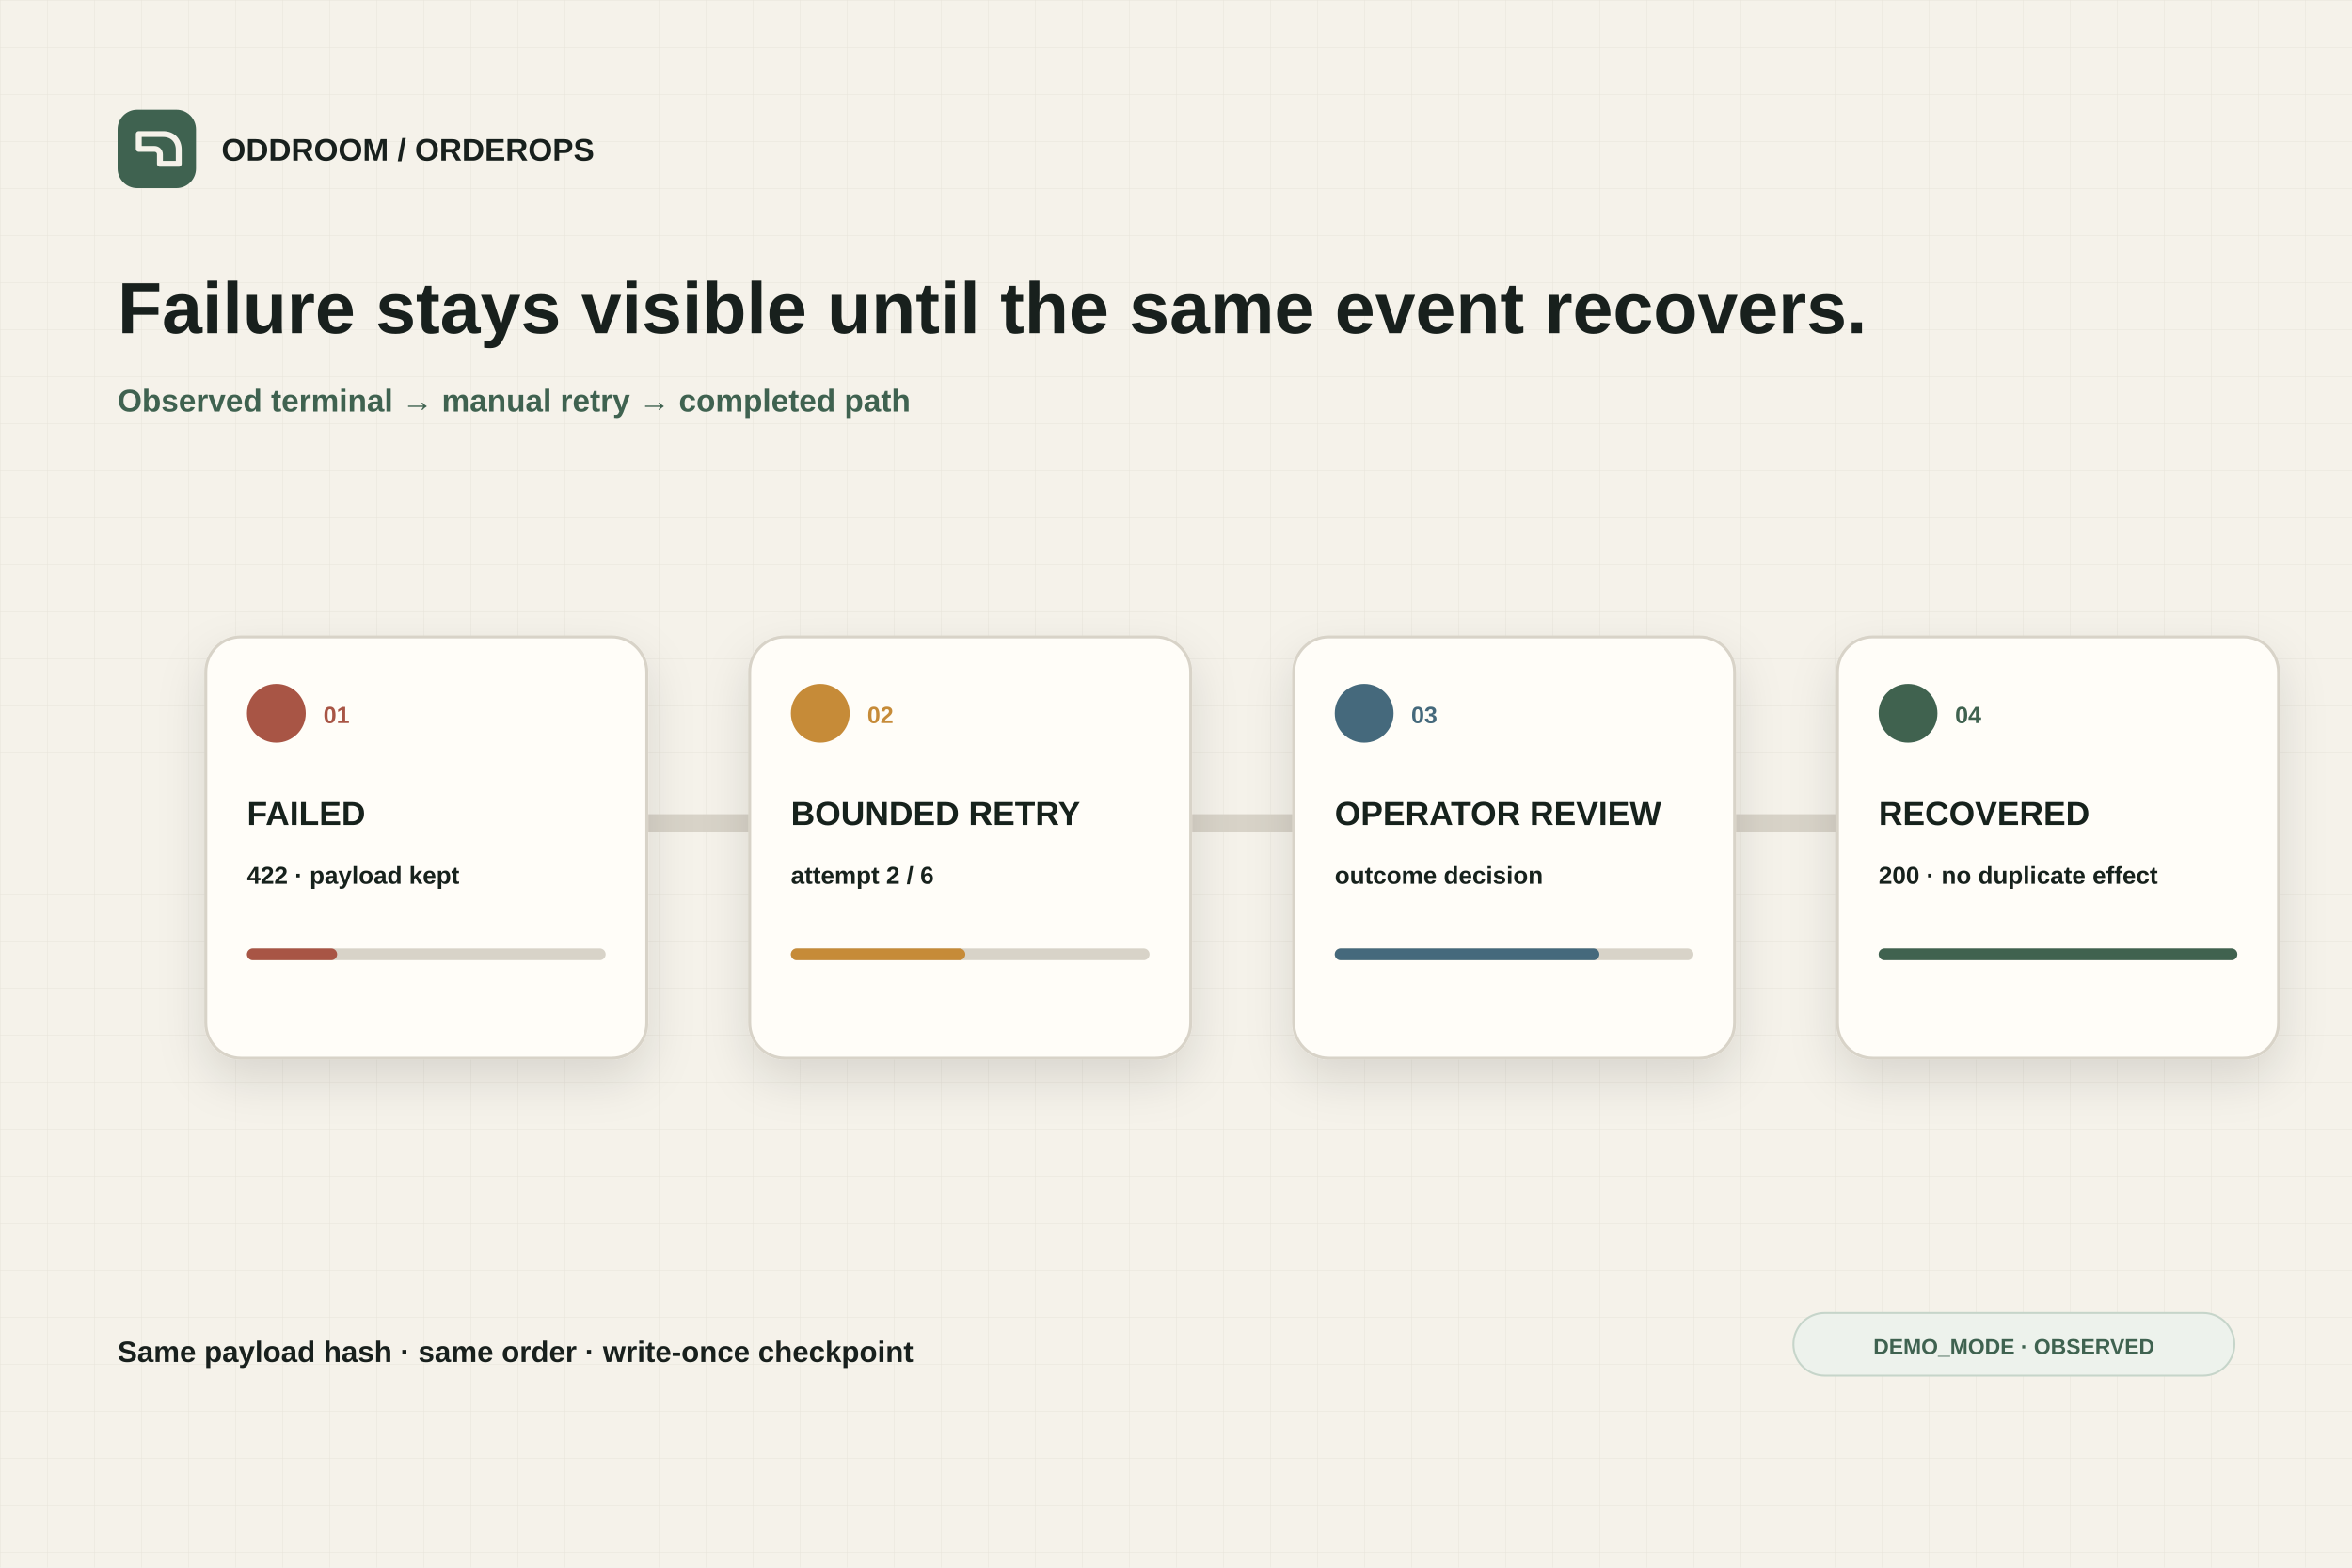
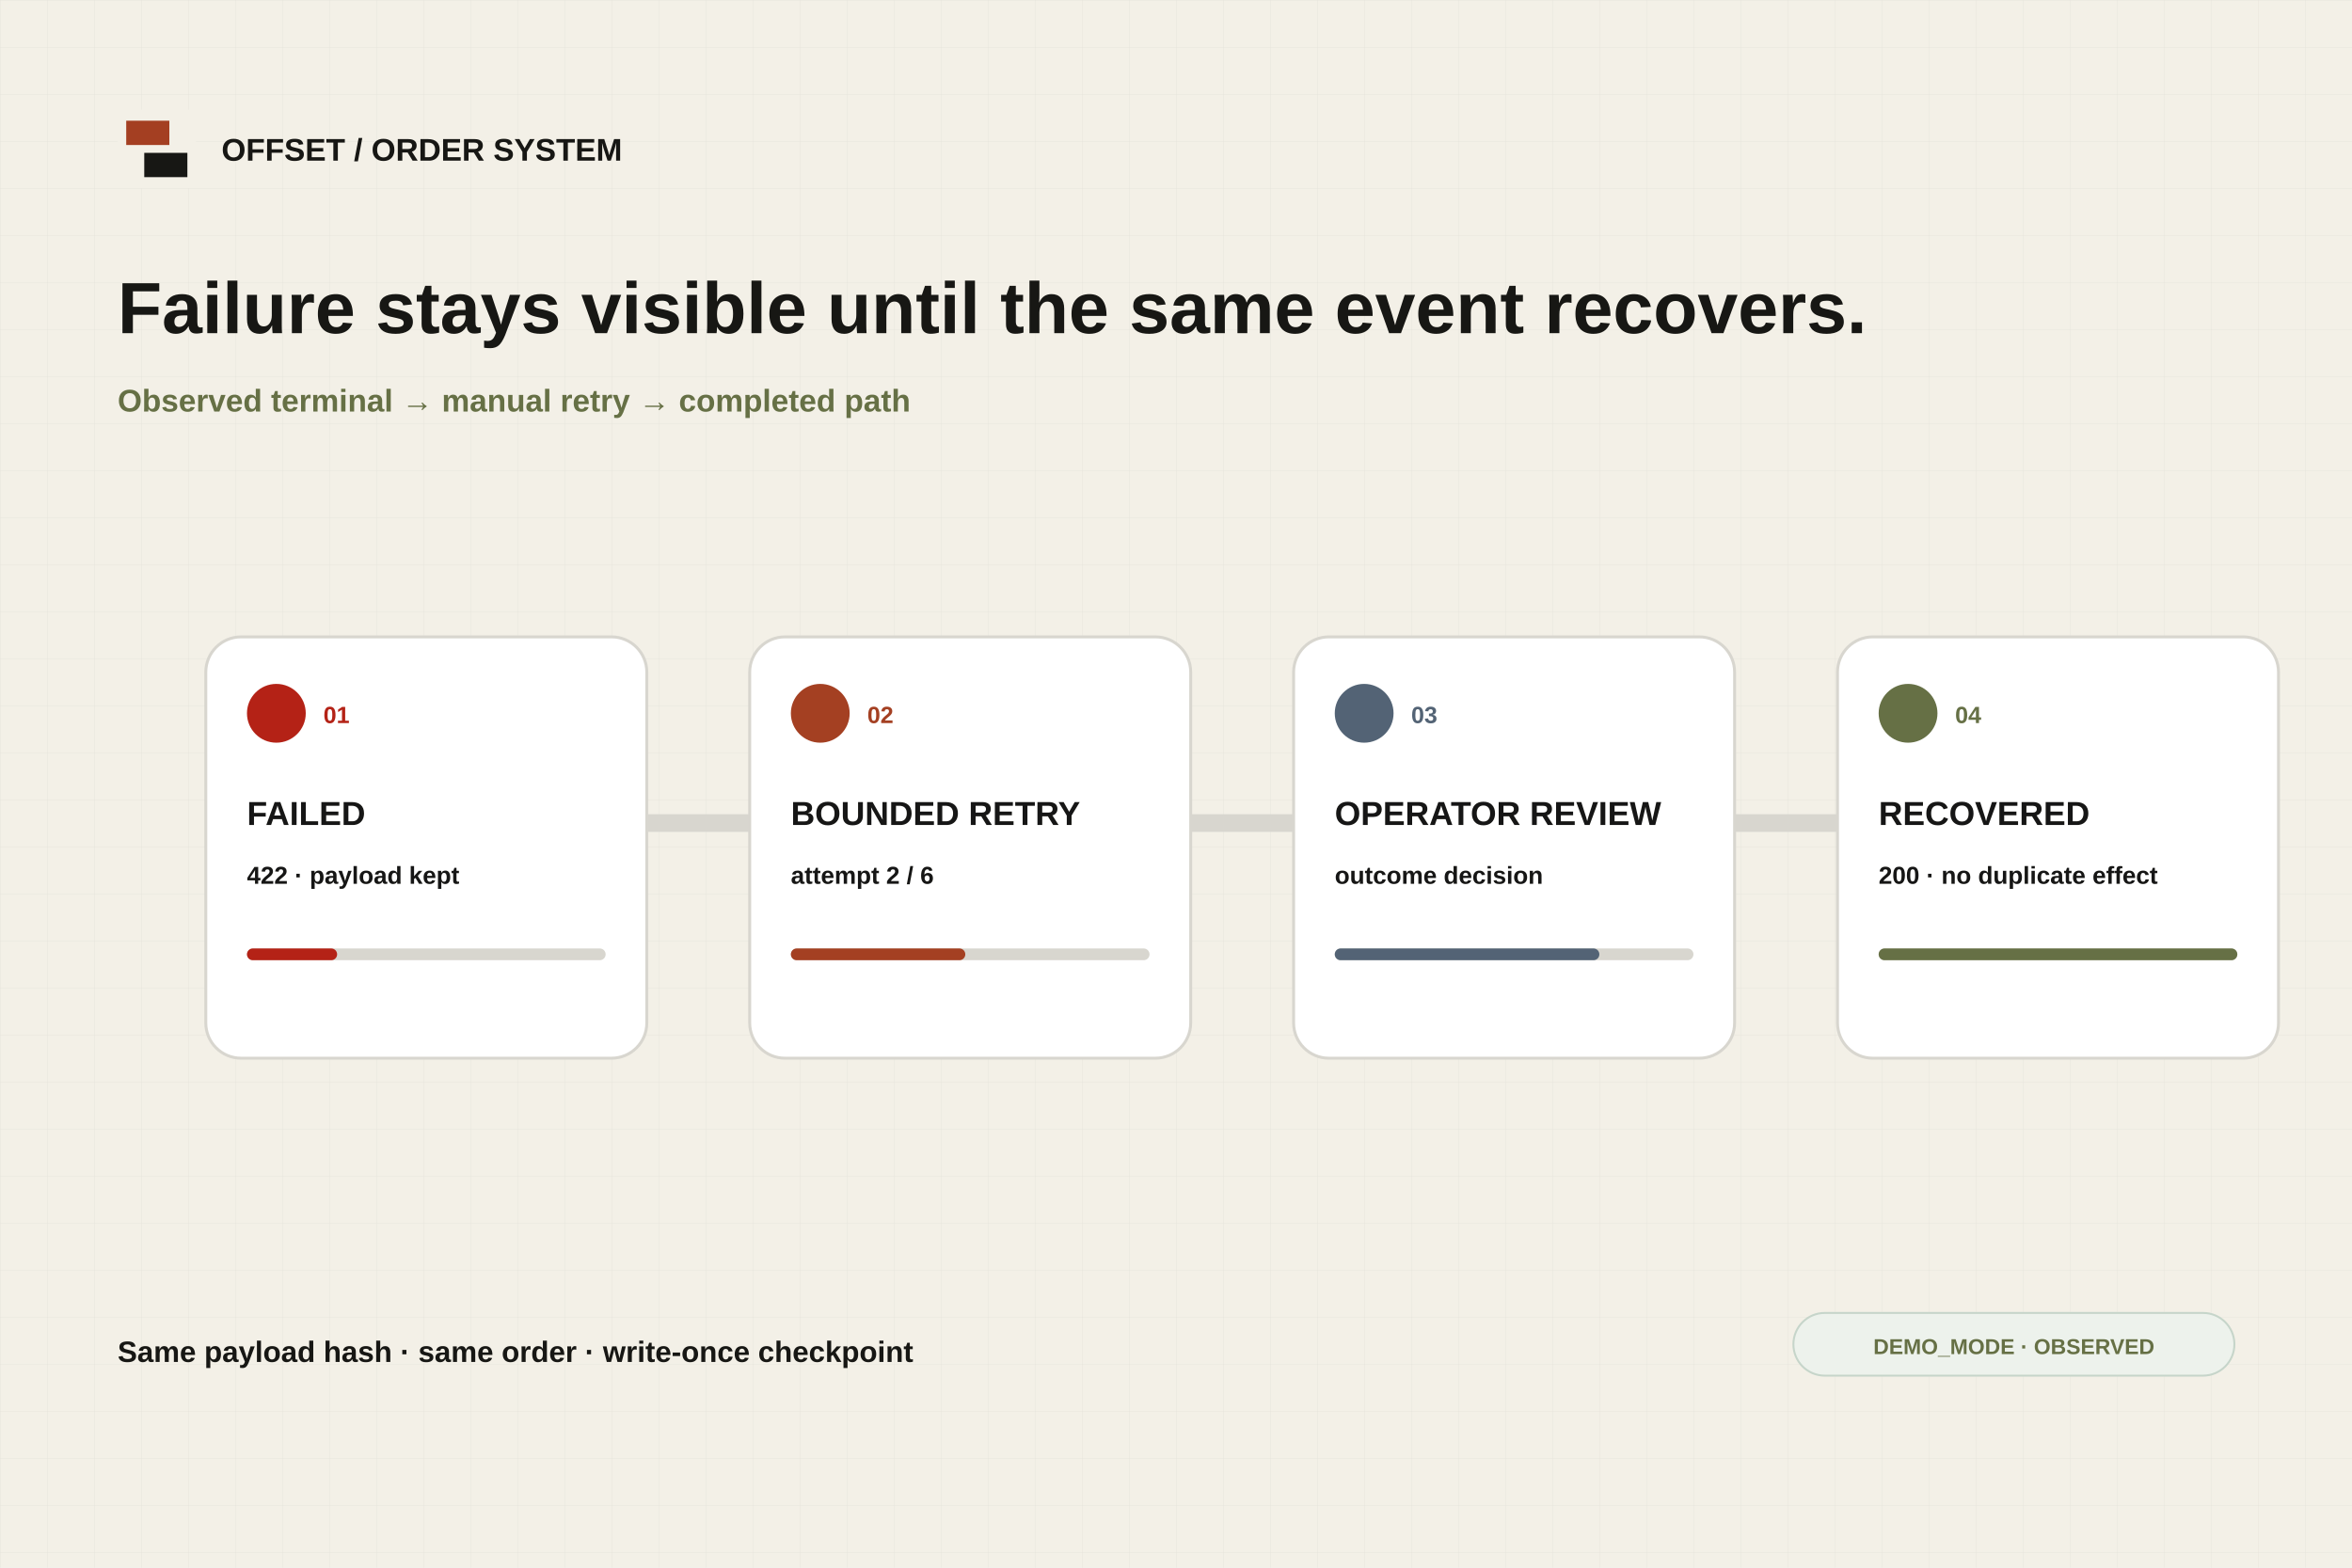
<svg xmlns="http://www.w3.org/2000/svg" width="2400" height="1600" viewBox="0 0 2400 1600" role="img" aria-label="PF07 failure retry recovery en">
  <defs>
    <pattern id="grid" width="48" height="48" patternUnits="userSpaceOnUse">
-       <path d="M48 0H0V48" fill="none" stroke="#d8d3c8" stroke-width="1" opacity=".45" />
+       <path d="M48 0H0V48" fill="none" stroke="#d8d6cf" stroke-width="1" opacity=".45" />
    </pattern>
    <filter id="shadow" x="-20%" y="-20%" width="140%" height="160%">
-       <feDropShadow dx="0" dy="20" stdDeviation="24" flood-color="#17201d" flood-opacity=".12" />
+       <feDropShadow dx="0" dy="0" stdDeviation="0" flood-opacity="0" />
    </filter>
  </defs>
-   <rect width="2400" height="1600" fill="#f5f2ea" />
+   <rect width="2400" height="1600" fill="#f3f0e7" />
  <rect width="2400" height="1600" fill="url(#grid)" />
  <g transform="translate(120 112)">
-     <rect width="80" height="80" rx="20" fill="#3f6250" />
-     <path d="M22.4 24.8h24c9.6 0 16 6.4 16 16v14.4h-19.2v-9.6c0-3.2-2.4-5.6-5.6-5.6h-16v-15.2h0.8z" fill="none" stroke="#f5f2ea" stroke-width="6" stroke-linecap="round" stroke-linejoin="round" />
+     <rect width="80" height="80" fill="#f3f0e7" />
+     <rect x="8.8" y="11.2" width="44" height="24.8" fill="#a43f22" />
+     <rect x="27.2" y="44" width="44" height="24.8" fill="#171714" />
  </g>
-   <text x="226" y="164" fill="#18201d" font-family="Arial, 'Noto Sans KR', sans-serif" font-size="32" font-weight="800" text-anchor="start">ODDROOM / ORDEROPS</text>
-   <text x="120" y="340" fill="#18201d" font-family="Arial, 'Noto Sans KR', sans-serif" font-size="74" font-weight="800" text-anchor="start">Failure stays visible until the same event recovers.</text>
-   <text x="120" y="420" fill="#3f6250" font-family="Arial, 'Noto Sans KR', sans-serif" font-size="32" font-weight="700" text-anchor="start">Observed terminal → manual retry → completed path</text>
-   <path d="M330 840H2070" stroke="#d8d3c8" stroke-width="18" stroke-linecap="round" />
+   <text x="226" y="164" fill="#171714" font-family="Arial, 'Noto Sans KR', sans-serif" font-size="32" font-weight="800" text-anchor="start">OFFSET / ORDER SYSTEM</text>
+   <text x="120" y="340" fill="#171714" font-family="Arial, 'Noto Sans KR', sans-serif" font-size="74" font-weight="800" text-anchor="start">Failure stays visible until the same event recovers.</text>
+   <text x="120" y="420" fill="#667045" font-family="Arial, 'Noto Sans KR', sans-serif" font-size="32" font-weight="700" text-anchor="start">Observed terminal → manual retry → completed path</text>
+   <path d="M330 840H2070" stroke="#d8d6cf" stroke-width="18" stroke-linecap="round" />
  <g transform="translate(210 650)" filter="url(#shadow)">
-     <rect width="450" height="430" rx="36" fill="#fffdf8" stroke="#d8d3c8" stroke-width="3" />
-     <circle cx="72" cy="78" r="30" fill="#a85545" />
-     <text x="120" y="88" fill="#a85545" font-family="Arial, 'Noto Sans KR', sans-serif" font-size="24" font-weight="800" text-anchor="start">01</text>
-     <text x="42" y="192" fill="#18201d" font-family="Arial, 'Noto Sans KR', sans-serif" font-size="34" font-weight="800" text-anchor="start">FAILED</text>
-     <text x="42" y="252" fill="#18201d" font-family="Arial, 'Noto Sans KR', sans-serif" font-size="25" font-weight="600" text-anchor="start">422 · payload kept</text>
-     <rect x="42" y="318" width="366" height="12" rx="6" fill="#d8d3c8" />
-     <rect x="42" y="318" width="92" height="12" rx="6" fill="#a85545" />
+     <rect width="450" height="430" rx="36" fill="#ffffff" stroke="#d8d6cf" stroke-width="3" />
+     <circle cx="72" cy="78" r="30" fill="#b42318" />
+     <text x="120" y="88" fill="#b42318" font-family="Arial, 'Noto Sans KR', sans-serif" font-size="24" font-weight="800" text-anchor="start">01</text>
+     <text x="42" y="192" fill="#171714" font-family="Arial, 'Noto Sans KR', sans-serif" font-size="34" font-weight="800" text-anchor="start">FAILED</text>
+     <text x="42" y="252" fill="#171714" font-family="Arial, 'Noto Sans KR', sans-serif" font-size="25" font-weight="600" text-anchor="start">422 · payload kept</text>
+     <rect x="42" y="318" width="366" height="12" rx="6" fill="#d8d6cf" />
+     <rect x="42" y="318" width="92" height="12" rx="6" fill="#b42318" />
  </g>
  <g transform="translate(765 650)" filter="url(#shadow)">
-     <rect width="450" height="430" rx="36" fill="#fffdf8" stroke="#d8d3c8" stroke-width="3" />
-     <circle cx="72" cy="78" r="30" fill="#c68b39" />
-     <text x="120" y="88" fill="#c68b39" font-family="Arial, 'Noto Sans KR', sans-serif" font-size="24" font-weight="800" text-anchor="start">02</text>
-     <text x="42" y="192" fill="#18201d" font-family="Arial, 'Noto Sans KR', sans-serif" font-size="34" font-weight="800" text-anchor="start">BOUNDED RETRY</text>
-     <text x="42" y="252" fill="#18201d" font-family="Arial, 'Noto Sans KR', sans-serif" font-size="25" font-weight="600" text-anchor="start">attempt 2 / 6</text>
-     <rect x="42" y="318" width="366" height="12" rx="6" fill="#d8d3c8" />
-     <rect x="42" y="318" width="178" height="12" rx="6" fill="#c68b39" />
+     <rect width="450" height="430" rx="36" fill="#ffffff" stroke="#d8d6cf" stroke-width="3" />
+     <circle cx="72" cy="78" r="30" fill="#a43f22" />
+     <text x="120" y="88" fill="#a43f22" font-family="Arial, 'Noto Sans KR', sans-serif" font-size="24" font-weight="800" text-anchor="start">02</text>
+     <text x="42" y="192" fill="#171714" font-family="Arial, 'Noto Sans KR', sans-serif" font-size="34" font-weight="800" text-anchor="start">BOUNDED RETRY</text>
+     <text x="42" y="252" fill="#171714" font-family="Arial, 'Noto Sans KR', sans-serif" font-size="25" font-weight="600" text-anchor="start">attempt 2 / 6</text>
+     <rect x="42" y="318" width="366" height="12" rx="6" fill="#d8d6cf" />
+     <rect x="42" y="318" width="178" height="12" rx="6" fill="#a43f22" />
  </g>
  <g transform="translate(1320 650)" filter="url(#shadow)">
-     <rect width="450" height="430" rx="36" fill="#fffdf8" stroke="#d8d3c8" stroke-width="3" />
-     <circle cx="72" cy="78" r="30" fill="#45697b" />
-     <text x="120" y="88" fill="#45697b" font-family="Arial, 'Noto Sans KR', sans-serif" font-size="24" font-weight="800" text-anchor="start">03</text>
-     <text x="42" y="192" fill="#18201d" font-family="Arial, 'Noto Sans KR', sans-serif" font-size="34" font-weight="800" text-anchor="start">OPERATOR REVIEW</text>
-     <text x="42" y="252" fill="#18201d" font-family="Arial, 'Noto Sans KR', sans-serif" font-size="25" font-weight="600" text-anchor="start">outcome decision</text>
-     <rect x="42" y="318" width="366" height="12" rx="6" fill="#d8d3c8" />
-     <rect x="42" y="318" width="270" height="12" rx="6" fill="#45697b" />
+     <rect width="450" height="430" rx="36" fill="#ffffff" stroke="#d8d6cf" stroke-width="3" />
+     <circle cx="72" cy="78" r="30" fill="#536475" />
+     <text x="120" y="88" fill="#536475" font-family="Arial, 'Noto Sans KR', sans-serif" font-size="24" font-weight="800" text-anchor="start">03</text>
+     <text x="42" y="192" fill="#171714" font-family="Arial, 'Noto Sans KR', sans-serif" font-size="34" font-weight="800" text-anchor="start">OPERATOR REVIEW</text>
+     <text x="42" y="252" fill="#171714" font-family="Arial, 'Noto Sans KR', sans-serif" font-size="25" font-weight="600" text-anchor="start">outcome decision</text>
+     <rect x="42" y="318" width="366" height="12" rx="6" fill="#d8d6cf" />
+     <rect x="42" y="318" width="270" height="12" rx="6" fill="#536475" />
  </g>
  <g transform="translate(1875 650)" filter="url(#shadow)">
-     <rect width="450" height="430" rx="36" fill="#fffdf8" stroke="#d8d3c8" stroke-width="3" />
-     <circle cx="72" cy="78" r="30" fill="#3f6250" />
-     <text x="120" y="88" fill="#3f6250" font-family="Arial, 'Noto Sans KR', sans-serif" font-size="24" font-weight="800" text-anchor="start">04</text>
-     <text x="42" y="192" fill="#18201d" font-family="Arial, 'Noto Sans KR', sans-serif" font-size="34" font-weight="800" text-anchor="start">RECOVERED</text>
-     <text x="42" y="252" fill="#18201d" font-family="Arial, 'Noto Sans KR', sans-serif" font-size="25" font-weight="600" text-anchor="start">200 · no duplicate effect</text>
-     <rect x="42" y="318" width="366" height="12" rx="6" fill="#d8d3c8" />
-     <rect x="42" y="318" width="366" height="12" rx="6" fill="#3f6250" />
+     <rect width="450" height="430" rx="36" fill="#ffffff" stroke="#d8d6cf" stroke-width="3" />
+     <circle cx="72" cy="78" r="30" fill="#667045" />
+     <text x="120" y="88" fill="#667045" font-family="Arial, 'Noto Sans KR', sans-serif" font-size="24" font-weight="800" text-anchor="start">04</text>
+     <text x="42" y="192" fill="#171714" font-family="Arial, 'Noto Sans KR', sans-serif" font-size="34" font-weight="800" text-anchor="start">RECOVERED</text>
+     <text x="42" y="252" fill="#171714" font-family="Arial, 'Noto Sans KR', sans-serif" font-size="25" font-weight="600" text-anchor="start">200 · no duplicate effect</text>
+     <rect x="42" y="318" width="366" height="12" rx="6" fill="#d8d6cf" />
+     <rect x="42" y="318" width="366" height="12" rx="6" fill="#667045" />
  </g>
-   <text x="120" y="1390" fill="#18201d" font-family="Arial, 'Noto Sans KR', sans-serif" font-size="30" font-weight="700" text-anchor="start">Same payload hash · same order · write-once checkpoint</text>
+   <text x="120" y="1390" fill="#171714" font-family="Arial, 'Noto Sans KR', sans-serif" font-size="30" font-weight="700" text-anchor="start">Same payload hash · same order · write-once checkpoint</text>
  <g>
    <rect x="1830" y="1340" width="450" height="64" rx="32" fill="#edf2ec" stroke="#c6d5ca" stroke-width="2" />
-     <text x="2055" y="1382" fill="#3f6250" font-family="Arial, 'Noto Sans KR', sans-serif" font-size="22" font-weight="700" text-anchor="middle">DEMO_MODE · OBSERVED</text>
+     <text x="2055" y="1382" fill="#667045" font-family="Arial, 'Noto Sans KR', sans-serif" font-size="22" font-weight="700" text-anchor="middle">DEMO_MODE · OBSERVED</text>
  </g>
</svg>
